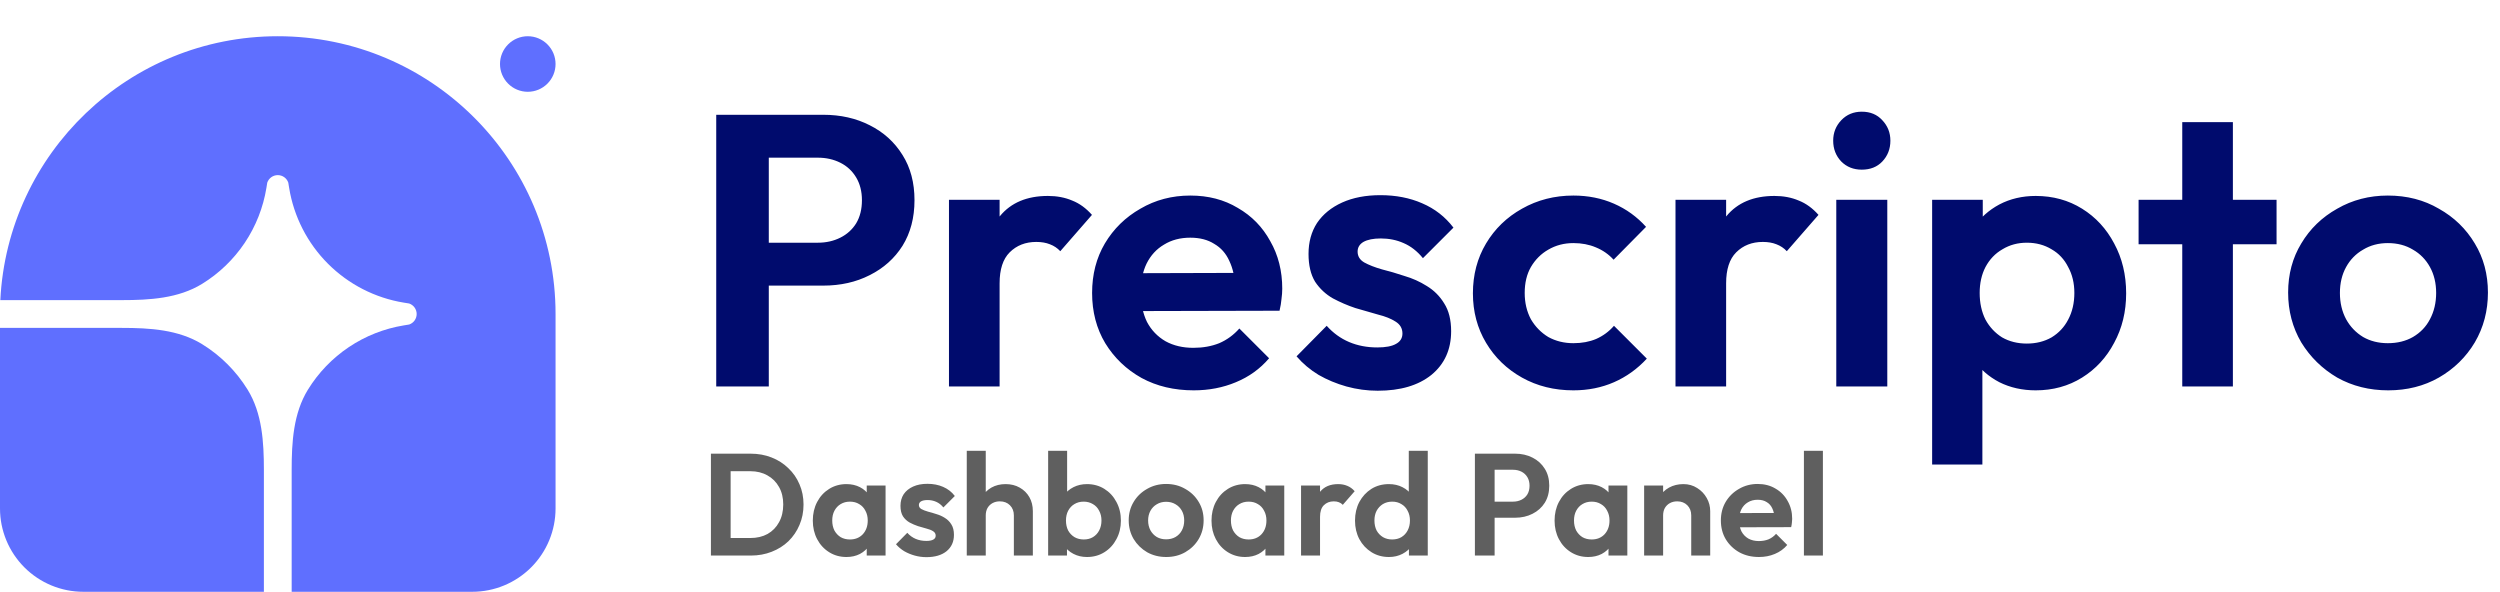
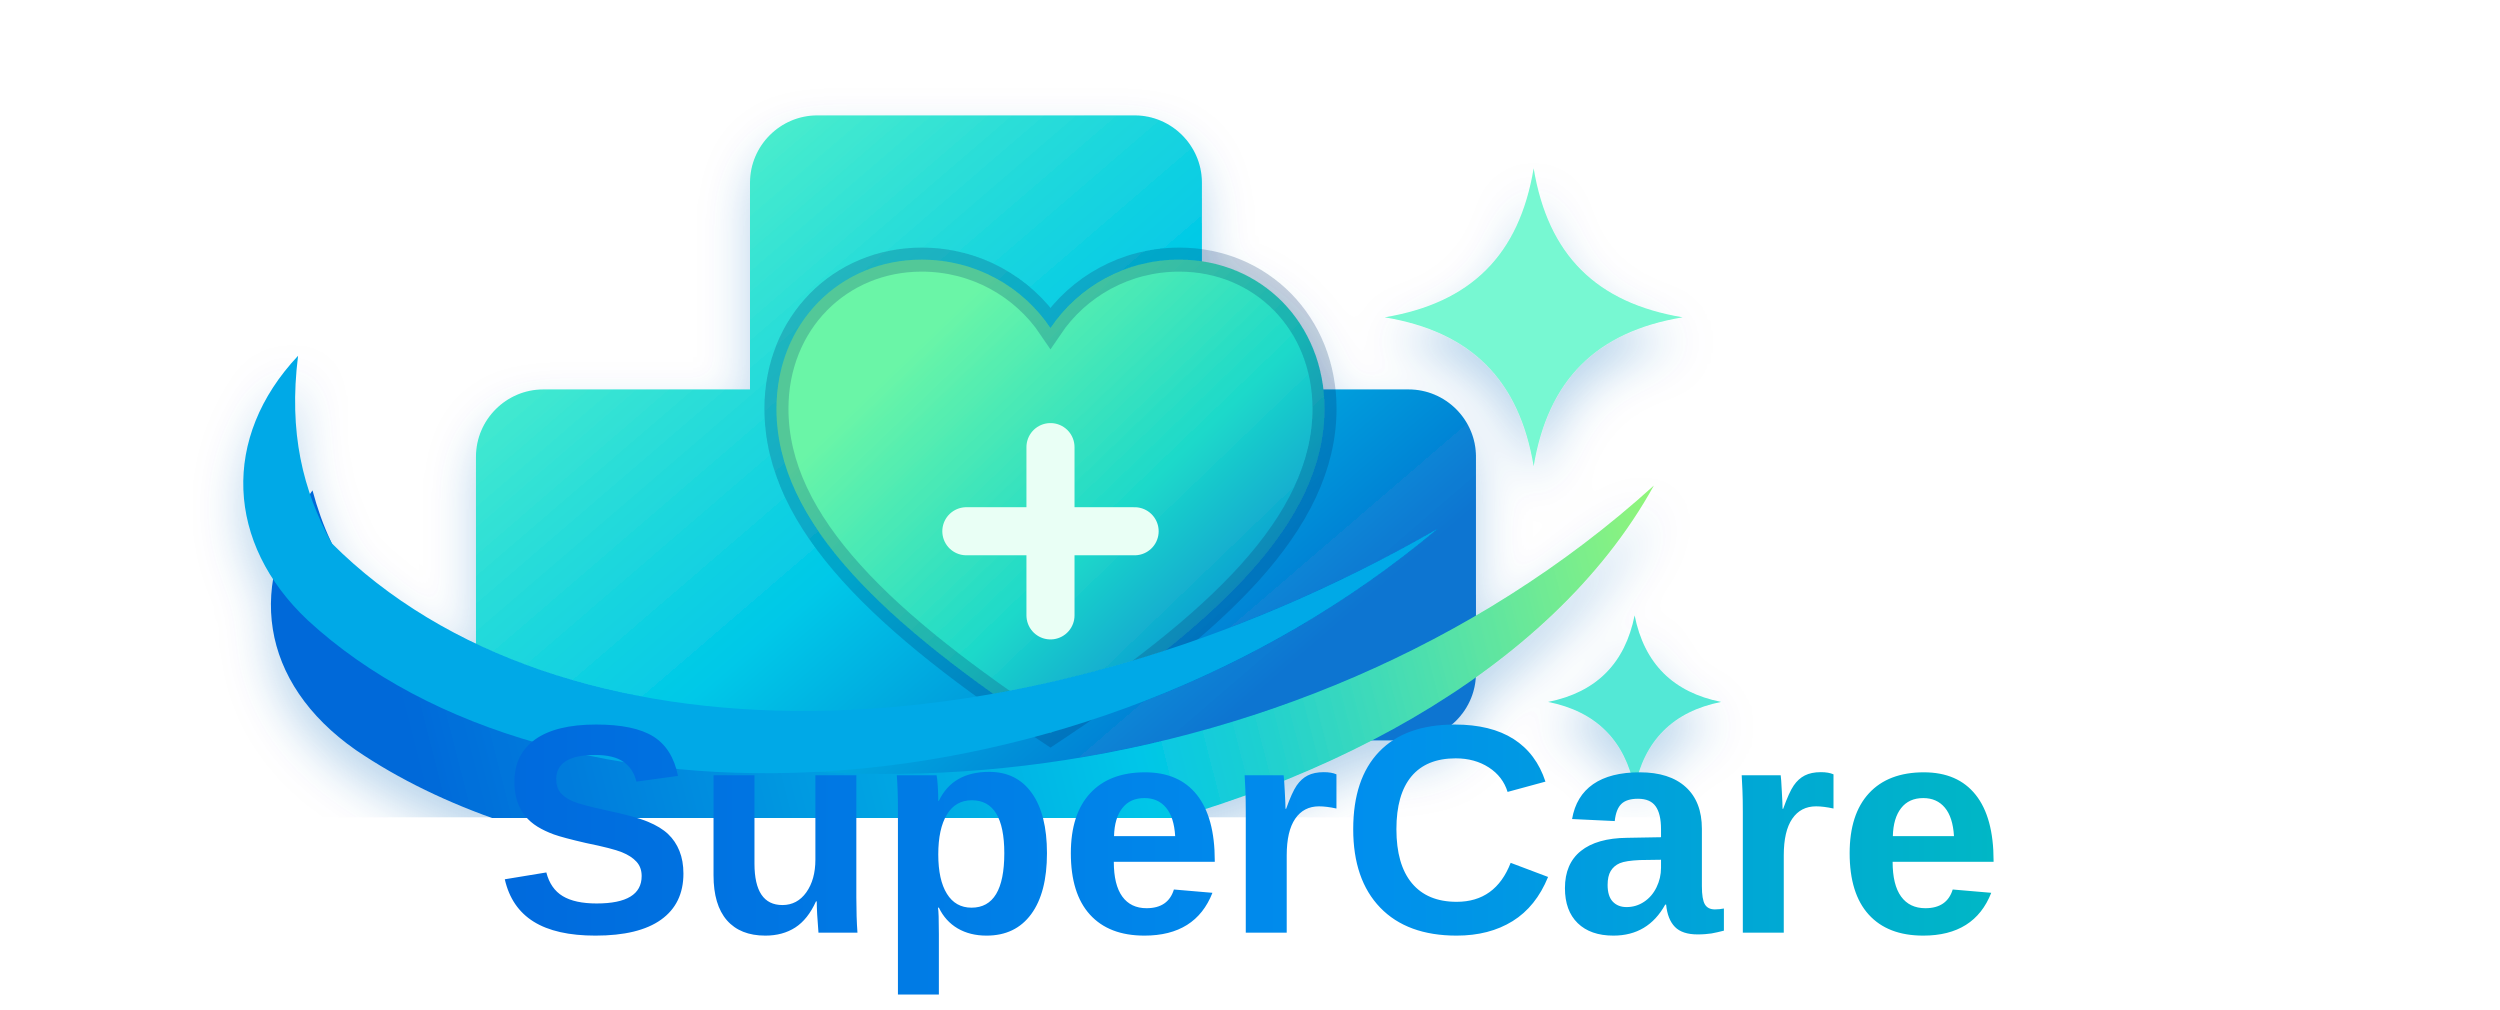
- <svg xmlns="http://www.w3.org/2000/svg" width="207" height="49" viewBox="0 0 207 49" fill="none">
-   <path d="M23 3C35.703 3 46 13.297 46 26V42.1C46 43.93 45.273 45.685 43.979 46.979C42.685 48.273 40.93 49 39.1 49H24.15V38.91C24.15 36.608 24.29 34.222 25.497 32.263C26.362 30.859 27.518 29.657 28.888 28.738C30.258 27.82 31.81 27.208 33.437 26.942L33.878 26.87C34.059 26.808 34.217 26.691 34.328 26.535C34.44 26.379 34.5 26.192 34.5 26C34.5 25.808 34.44 25.621 34.328 25.465C34.217 25.309 34.059 25.192 33.878 25.129L33.437 25.058C31.059 24.67 28.863 23.544 27.159 21.84C25.456 20.137 24.33 17.941 23.942 15.563L23.87 15.122C23.808 14.941 23.691 14.783 23.535 14.671C23.379 14.56 23.192 14.5 23 14.5C22.808 14.5 22.621 14.56 22.465 14.671C22.309 14.783 22.191 14.941 22.129 15.122L22.058 15.563C21.792 17.19 21.18 18.741 20.261 20.111C19.343 21.481 18.141 22.638 16.737 23.502C14.777 24.71 12.392 24.85 10.09 24.85H0.027C0.629 12.682 10.683 3 23 3Z" fill="#5F6FFF" />
-   <path d="M0 27.15H10.09C12.392 27.15 14.777 27.29 16.737 28.498C18.269 29.442 19.558 30.731 20.502 32.263C21.71 34.222 21.85 36.608 21.85 38.91V49H6.9C5.07 49 3.315 48.273 2.021 46.979C0.727 45.685 0 43.93 0 42.1L0 27.15ZM46 5.3C46 5.91 45.758 6.495 45.326 6.926C44.895 7.358 44.31 7.6 43.7 7.6C43.09 7.6 42.505 7.358 42.074 6.926C41.642 6.495 41.4 5.91 41.4 5.3C41.4 4.69 41.642 4.105 42.074 3.674C42.505 3.242 43.09 3 43.7 3C44.31 3 44.895 3.242 45.326 3.674C45.758 4.105 46 4.69 46 5.3Z" fill="#5F6FFF" />
-   <path d="M62.504 23.648V20.096H67.72C68.403 20.096 69.021 19.957 69.576 19.68C70.131 19.403 70.568 19.008 70.888 18.496C71.208 17.963 71.368 17.323 71.368 16.576C71.368 15.851 71.208 15.221 70.888 14.688C70.568 14.155 70.131 13.749 69.576 13.472C69.021 13.195 68.403 13.056 67.72 13.056H62.504V9.504H68.168C69.597 9.504 70.877 9.792 72.008 10.368C73.16 10.944 74.067 11.765 74.728 12.832C75.389 13.877 75.72 15.125 75.72 16.576C75.72 18.027 75.389 19.285 74.728 20.352C74.067 21.397 73.16 22.208 72.008 22.784C70.877 23.36 69.597 23.648 68.168 23.648H62.504ZM59.304 32V9.504H63.656V32H59.304ZM78.575 32V16.544H82.767V32H78.575ZM82.767 23.456L81.135 22.368C81.327 20.469 81.881 18.976 82.799 17.888C83.716 16.779 85.039 16.224 86.767 16.224C87.513 16.224 88.185 16.352 88.783 16.608C89.38 16.843 89.924 17.237 90.415 17.792L87.791 20.8C87.556 20.544 87.268 20.352 86.927 20.224C86.607 20.096 86.233 20.032 85.807 20.032C84.911 20.032 84.175 20.32 83.599 20.896C83.044 21.451 82.767 22.304 82.767 23.456ZM98.842 32.32C97.22 32.32 95.78 31.979 94.522 31.296C93.263 30.592 92.26 29.632 91.514 28.416C90.788 27.2 90.426 25.813 90.426 24.256C90.426 22.72 90.778 21.355 91.482 20.16C92.207 18.944 93.188 17.984 94.426 17.28C95.663 16.555 97.039 16.192 98.554 16.192C100.047 16.192 101.359 16.533 102.49 17.216C103.642 17.877 104.538 18.795 105.178 19.968C105.839 21.12 106.17 22.432 106.17 23.904C106.17 24.181 106.148 24.469 106.106 24.768C106.084 25.045 106.031 25.365 105.946 25.728L92.954 25.76V22.624L103.994 22.592L102.298 23.904C102.255 22.987 102.084 22.219 101.786 21.6C101.508 20.981 101.092 20.512 100.538 20.192C100.004 19.851 99.343 19.68 98.554 19.68C97.722 19.68 96.996 19.872 96.378 20.256C95.759 20.619 95.279 21.141 94.938 21.824C94.618 22.485 94.458 23.275 94.458 24.192C94.458 25.131 94.628 25.952 94.97 26.656C95.332 27.339 95.844 27.872 96.506 28.256C97.167 28.619 97.935 28.8 98.81 28.8C99.599 28.8 100.314 28.672 100.954 28.416C101.594 28.139 102.148 27.733 102.618 27.2L105.082 29.664C104.335 30.539 103.418 31.2 102.33 31.648C101.263 32.096 100.1 32.32 98.842 32.32ZM114.074 32.352C113.2 32.352 112.336 32.235 111.482 32C110.65 31.765 109.882 31.445 109.178 31.04C108.474 30.613 107.866 30.101 107.354 29.504L109.85 26.976C110.384 27.573 111.002 28.021 111.706 28.32C112.41 28.619 113.189 28.768 114.042 28.768C114.725 28.768 115.237 28.672 115.578 28.48C115.941 28.288 116.122 28 116.122 27.616C116.122 27.189 115.93 26.859 115.546 26.624C115.184 26.389 114.704 26.197 114.106 26.048C113.509 25.877 112.88 25.696 112.218 25.504C111.578 25.291 110.96 25.024 110.362 24.704C109.765 24.363 109.274 23.904 108.89 23.328C108.528 22.731 108.346 21.963 108.346 21.024C108.346 20.043 108.581 19.189 109.05 18.464C109.541 17.739 110.234 17.173 111.13 16.768C112.026 16.363 113.082 16.16 114.298 16.16C115.578 16.16 116.73 16.384 117.754 16.832C118.8 17.28 119.664 17.952 120.346 18.848L117.818 21.376C117.349 20.8 116.816 20.384 116.218 20.128C115.642 19.872 115.013 19.744 114.33 19.744C113.712 19.744 113.232 19.84 112.89 20.032C112.57 20.224 112.41 20.491 112.41 20.832C112.41 21.216 112.592 21.515 112.954 21.728C113.338 21.941 113.829 22.133 114.426 22.304C115.024 22.453 115.642 22.635 116.282 22.848C116.944 23.04 117.562 23.317 118.138 23.68C118.736 24.043 119.216 24.523 119.578 25.12C119.962 25.717 120.154 26.485 120.154 27.424C120.154 28.939 119.61 30.144 118.522 31.04C117.434 31.915 115.952 32.352 114.074 32.352ZM130.277 32.32C128.698 32.32 127.28 31.968 126.021 31.264C124.762 30.56 123.77 29.6 123.045 28.384C122.32 27.168 121.957 25.803 121.957 24.288C121.957 22.752 122.32 21.376 123.045 20.16C123.77 18.944 124.762 17.984 126.021 17.28C127.301 16.555 128.72 16.192 130.277 16.192C131.493 16.192 132.613 16.416 133.637 16.864C134.661 17.312 135.546 17.952 136.293 18.784L133.605 21.504C133.2 21.056 132.709 20.715 132.133 20.48C131.578 20.245 130.96 20.128 130.277 20.128C129.509 20.128 128.816 20.309 128.197 20.672C127.6 21.013 127.12 21.493 126.757 22.112C126.416 22.709 126.245 23.424 126.245 24.256C126.245 25.067 126.416 25.792 126.757 26.432C127.12 27.051 127.6 27.541 128.197 27.904C128.816 28.245 129.509 28.416 130.277 28.416C130.981 28.416 131.61 28.299 132.165 28.064C132.741 27.808 133.232 27.445 133.637 26.976L136.357 29.696C135.568 30.549 134.661 31.2 133.637 31.648C132.613 32.096 131.493 32.32 130.277 32.32ZM138.731 32V16.544H142.923V32H138.731ZM142.923 23.456L141.291 22.368C141.483 20.469 142.038 18.976 142.955 17.888C143.872 16.779 145.195 16.224 146.923 16.224C147.67 16.224 148.342 16.352 148.939 16.608C149.536 16.843 150.08 17.237 150.571 17.792L147.947 20.8C147.712 20.544 147.424 20.352 147.083 20.224C146.763 20.096 146.39 20.032 145.963 20.032C145.067 20.032 144.331 20.32 143.755 20.896C143.2 21.451 142.923 22.304 142.923 23.456ZM152.044 32V16.544H156.268V32H152.044ZM154.156 14.048C153.473 14.048 152.908 13.824 152.46 13.376C152.012 12.907 151.788 12.331 151.788 11.648C151.788 10.987 152.012 10.421 152.46 9.952C152.908 9.483 153.473 9.248 154.156 9.248C154.86 9.248 155.425 9.483 155.852 9.952C156.3 10.421 156.524 10.987 156.524 11.648C156.524 12.331 156.3 12.907 155.852 13.376C155.425 13.824 154.86 14.048 154.156 14.048ZM168.557 32.32C167.448 32.32 166.445 32.096 165.549 31.648C164.653 31.179 163.938 30.549 163.405 29.76C162.872 28.971 162.584 28.064 162.541 27.04V21.568C162.584 20.544 162.872 19.637 163.405 18.848C163.96 18.037 164.674 17.397 165.549 16.928C166.445 16.459 167.448 16.224 168.557 16.224C169.986 16.224 171.266 16.576 172.397 17.28C173.528 17.984 174.413 18.944 175.053 20.16C175.714 21.376 176.045 22.752 176.045 24.288C176.045 25.803 175.714 27.168 175.053 28.384C174.413 29.6 173.528 30.56 172.397 31.264C171.266 31.968 169.986 32.32 168.557 32.32ZM167.821 28.448C168.589 28.448 169.272 28.277 169.869 27.936C170.466 27.573 170.925 27.083 171.245 26.464C171.586 25.824 171.757 25.088 171.757 24.256C171.757 23.445 171.586 22.731 171.245 22.112C170.925 21.472 170.466 20.981 169.869 20.64C169.272 20.277 168.589 20.096 167.821 20.096C167.074 20.096 166.402 20.277 165.805 20.64C165.208 20.981 164.738 21.472 164.397 22.112C164.077 22.731 163.917 23.445 163.917 24.256C163.917 25.088 164.077 25.824 164.397 26.464C164.738 27.083 165.197 27.573 165.773 27.936C166.37 28.277 167.053 28.448 167.821 28.448ZM159.981 38.464V16.544H164.173V20.608L163.469 24.352L164.141 28.096V38.464H159.981ZM180.691 32V10.112H184.883V32H180.691ZM177.075 20.224V16.544H188.499V20.224H177.075ZM197.745 32.32C196.188 32.32 194.78 31.968 193.521 31.264C192.284 30.539 191.292 29.568 190.545 28.352C189.82 27.115 189.457 25.739 189.457 24.224C189.457 22.709 189.82 21.355 190.545 20.16C191.27 18.944 192.262 17.984 193.521 17.28C194.78 16.555 196.177 16.192 197.713 16.192C199.292 16.192 200.7 16.555 201.937 17.28C203.196 17.984 204.188 18.944 204.913 20.16C205.638 21.355 206.001 22.709 206.001 24.224C206.001 25.739 205.638 27.115 204.913 28.352C204.188 29.568 203.196 30.539 201.937 31.264C200.7 31.968 199.302 32.32 197.745 32.32ZM197.713 28.416C198.502 28.416 199.196 28.245 199.793 27.904C200.412 27.541 200.881 27.051 201.201 26.432C201.542 25.792 201.713 25.067 201.713 24.256C201.713 23.445 201.542 22.731 201.201 22.112C200.86 21.493 200.39 21.013 199.793 20.672C199.196 20.309 198.502 20.128 197.713 20.128C196.945 20.128 196.262 20.309 195.665 20.672C195.068 21.013 194.598 21.493 194.257 22.112C193.916 22.731 193.745 23.445 193.745 24.256C193.745 25.067 193.916 25.792 194.257 26.432C194.598 27.051 195.068 27.541 195.665 27.904C196.262 28.245 196.945 28.416 197.713 28.416Z" fill="#000B6D" />
-   <path d="M59.98 46V44.548H62.128C62.672 44.548 63.148 44.436 63.556 44.212C63.964 43.98 64.28 43.656 64.504 43.24C64.736 42.824 64.852 42.332 64.852 41.764C64.852 41.212 64.736 40.732 64.504 40.324C64.272 39.908 63.952 39.588 63.544 39.364C63.136 39.132 62.664 39.016 62.128 39.016H59.944V37.564H62.152C62.776 37.564 63.352 37.668 63.88 37.876C64.416 38.084 64.88 38.38 65.272 38.764C65.672 39.14 65.98 39.584 66.196 40.096C66.42 40.608 66.532 41.168 66.532 41.776C66.532 42.384 66.42 42.948 66.196 43.468C65.98 43.98 65.676 44.428 65.284 44.812C64.892 45.188 64.428 45.48 63.892 45.688C63.364 45.896 62.792 46 62.176 46H59.98ZM58.864 46V37.564H60.496V46H58.864ZM70.085 46.12C69.557 46.12 69.081 45.988 68.657 45.724C68.233 45.46 67.901 45.1 67.661 44.644C67.421 44.188 67.301 43.676 67.301 43.108C67.301 42.532 67.421 42.016 67.661 41.56C67.901 41.104 68.233 40.744 68.657 40.48C69.081 40.216 69.557 40.084 70.085 40.084C70.501 40.084 70.873 40.168 71.201 40.336C71.529 40.504 71.789 40.74 71.981 41.044C72.181 41.34 72.289 41.676 72.305 42.052V44.14C72.289 44.524 72.181 44.864 71.981 45.16C71.789 45.456 71.529 45.692 71.201 45.868C70.873 46.036 70.501 46.12 70.085 46.12ZM70.373 44.668C70.813 44.668 71.169 44.524 71.441 44.236C71.713 43.94 71.849 43.56 71.849 43.096C71.849 42.792 71.785 42.524 71.657 42.292C71.537 42.052 71.365 41.868 71.141 41.74C70.925 41.604 70.669 41.536 70.373 41.536C70.085 41.536 69.829 41.604 69.605 41.74C69.389 41.868 69.217 42.052 69.089 42.292C68.969 42.524 68.909 42.792 68.909 43.096C68.909 43.408 68.969 43.684 69.089 43.924C69.217 44.156 69.389 44.34 69.605 44.476C69.829 44.604 70.085 44.668 70.373 44.668ZM71.765 46V44.44L72.017 43.024L71.765 41.632V40.204H73.325V46H71.765ZM76.707 46.132C76.379 46.132 76.055 46.088 75.736 46C75.424 45.912 75.135 45.792 74.871 45.64C74.608 45.48 74.379 45.288 74.188 45.064L75.124 44.116C75.323 44.34 75.555 44.508 75.82 44.62C76.084 44.732 76.376 44.788 76.695 44.788C76.951 44.788 77.144 44.752 77.272 44.68C77.407 44.608 77.475 44.5 77.475 44.356C77.475 44.196 77.403 44.072 77.26 43.984C77.124 43.896 76.944 43.824 76.719 43.768C76.496 43.704 76.26 43.636 76.011 43.564C75.772 43.484 75.54 43.384 75.316 43.264C75.091 43.136 74.907 42.964 74.763 42.748C74.627 42.524 74.559 42.236 74.559 41.884C74.559 41.516 74.647 41.196 74.823 40.924C75.007 40.652 75.267 40.44 75.603 40.288C75.939 40.136 76.335 40.06 76.791 40.06C77.272 40.06 77.704 40.144 78.088 40.312C78.48 40.48 78.803 40.732 79.059 41.068L78.112 42.016C77.936 41.8 77.736 41.644 77.511 41.548C77.296 41.452 77.059 41.404 76.803 41.404C76.572 41.404 76.391 41.44 76.263 41.512C76.144 41.584 76.084 41.684 76.084 41.812C76.084 41.956 76.151 42.068 76.287 42.148C76.431 42.228 76.615 42.3 76.84 42.364C77.064 42.42 77.296 42.488 77.535 42.568C77.784 42.64 78.016 42.744 78.231 42.88C78.456 43.016 78.635 43.196 78.772 43.42C78.915 43.644 78.987 43.932 78.987 44.284C78.987 44.852 78.784 45.304 78.376 45.64C77.968 45.968 77.412 46.132 76.707 46.132ZM83.948 46V42.676C83.948 42.332 83.84 42.052 83.624 41.836C83.408 41.62 83.128 41.512 82.784 41.512C82.56 41.512 82.36 41.56 82.184 41.656C82.008 41.752 81.868 41.888 81.764 42.064C81.668 42.24 81.62 42.444 81.62 42.676L81.008 42.364C81.008 41.908 81.104 41.512 81.296 41.176C81.488 40.832 81.752 40.564 82.088 40.372C82.432 40.18 82.824 40.084 83.264 40.084C83.704 40.084 84.092 40.18 84.428 40.372C84.772 40.564 85.04 40.828 85.232 41.164C85.424 41.5 85.52 41.888 85.52 42.328V46H83.948ZM80.048 46V37.324H81.62V46H80.048ZM90.002 46.12C89.586 46.12 89.21 46.032 88.874 45.856C88.538 45.68 88.27 45.44 88.07 45.136C87.87 44.832 87.762 44.492 87.746 44.116V42.052C87.762 41.676 87.87 41.34 88.07 41.044C88.278 40.74 88.55 40.504 88.886 40.336C89.222 40.168 89.594 40.084 90.002 40.084C90.538 40.084 91.018 40.216 91.442 40.48C91.866 40.744 92.198 41.104 92.438 41.56C92.686 42.016 92.81 42.532 92.81 43.108C92.81 43.676 92.686 44.188 92.438 44.644C92.198 45.1 91.866 45.46 91.442 45.724C91.018 45.988 90.538 46.12 90.002 46.12ZM89.738 44.668C90.026 44.668 90.278 44.604 90.494 44.476C90.718 44.34 90.89 44.156 91.01 43.924C91.138 43.684 91.202 43.408 91.202 43.096C91.202 42.792 91.138 42.524 91.01 42.292C90.89 42.052 90.718 41.868 90.494 41.74C90.27 41.604 90.014 41.536 89.726 41.536C89.438 41.536 89.182 41.604 88.958 41.74C88.742 41.868 88.57 42.052 88.442 42.292C88.322 42.524 88.262 42.792 88.262 43.096C88.262 43.408 88.322 43.684 88.442 43.924C88.57 44.156 88.746 44.34 88.97 44.476C89.194 44.604 89.45 44.668 89.738 44.668ZM86.786 46V37.324H88.358V41.632L88.094 43.024L88.346 44.44V46H86.786ZM96.564 46.12C95.981 46.12 95.453 45.988 94.981 45.724C94.516 45.452 94.144 45.088 93.865 44.632C93.593 44.168 93.457 43.652 93.457 43.084C93.457 42.516 93.593 42.008 93.865 41.56C94.136 41.104 94.508 40.744 94.981 40.48C95.453 40.208 95.977 40.072 96.552 40.072C97.144 40.072 97.672 40.208 98.136 40.48C98.609 40.744 98.981 41.104 99.252 41.56C99.525 42.008 99.66 42.516 99.66 43.084C99.66 43.652 99.525 44.168 99.252 44.632C98.981 45.088 98.609 45.452 98.136 45.724C97.672 45.988 97.148 46.12 96.564 46.12ZM96.552 44.656C96.849 44.656 97.109 44.592 97.332 44.464C97.564 44.328 97.74 44.144 97.861 43.912C97.989 43.672 98.052 43.4 98.052 43.096C98.052 42.792 97.989 42.524 97.861 42.292C97.733 42.06 97.556 41.88 97.332 41.752C97.109 41.616 96.849 41.548 96.552 41.548C96.264 41.548 96.008 41.616 95.784 41.752C95.561 41.88 95.385 42.06 95.257 42.292C95.129 42.524 95.064 42.792 95.064 43.096C95.064 43.4 95.129 43.672 95.257 43.912C95.385 44.144 95.561 44.328 95.784 44.464C96.008 44.592 96.264 44.656 96.552 44.656ZM103.097 46.12C102.569 46.12 102.093 45.988 101.669 45.724C101.245 45.46 100.913 45.1 100.673 44.644C100.433 44.188 100.313 43.676 100.313 43.108C100.313 42.532 100.433 42.016 100.673 41.56C100.913 41.104 101.245 40.744 101.669 40.48C102.093 40.216 102.569 40.084 103.097 40.084C103.513 40.084 103.885 40.168 104.213 40.336C104.541 40.504 104.801 40.74 104.993 41.044C105.193 41.34 105.301 41.676 105.317 42.052V44.14C105.301 44.524 105.193 44.864 104.993 45.16C104.801 45.456 104.541 45.692 104.213 45.868C103.885 46.036 103.513 46.12 103.097 46.12ZM103.385 44.668C103.825 44.668 104.181 44.524 104.453 44.236C104.725 43.94 104.861 43.56 104.861 43.096C104.861 42.792 104.797 42.524 104.669 42.292C104.549 42.052 104.377 41.868 104.153 41.74C103.937 41.604 103.681 41.536 103.385 41.536C103.097 41.536 102.841 41.604 102.617 41.74C102.401 41.868 102.229 42.052 102.101 42.292C101.981 42.524 101.921 42.792 101.921 43.096C101.921 43.408 101.981 43.684 102.101 43.924C102.229 44.156 102.401 44.34 102.617 44.476C102.841 44.604 103.097 44.668 103.385 44.668ZM104.777 46V44.44L105.029 43.024L104.777 41.632V40.204H106.337V46H104.777ZM107.727 46V40.204H109.299V46H107.727ZM109.299 42.796L108.687 42.388C108.759 41.676 108.967 41.116 109.311 40.708C109.655 40.292 110.151 40.084 110.799 40.084C111.079 40.084 111.331 40.132 111.555 40.228C111.779 40.316 111.983 40.464 112.167 40.672L111.183 41.8C111.095 41.704 110.987 41.632 110.859 41.584C110.739 41.536 110.599 41.512 110.439 41.512C110.103 41.512 109.827 41.62 109.611 41.836C109.403 42.044 109.299 42.364 109.299 42.796ZM115.003 46.12C114.467 46.12 113.987 45.988 113.563 45.724C113.139 45.46 112.803 45.1 112.555 44.644C112.315 44.188 112.195 43.676 112.195 43.108C112.195 42.532 112.315 42.016 112.555 41.56C112.803 41.104 113.135 40.744 113.551 40.48C113.975 40.216 114.459 40.084 115.003 40.084C115.419 40.084 115.791 40.168 116.119 40.336C116.455 40.504 116.723 40.74 116.923 41.044C117.131 41.34 117.243 41.676 117.259 42.052V44.116C117.243 44.492 117.135 44.832 116.935 45.136C116.735 45.44 116.467 45.68 116.131 45.856C115.795 46.032 115.419 46.12 115.003 46.12ZM115.267 44.668C115.563 44.668 115.819 44.604 116.035 44.476C116.259 44.34 116.431 44.156 116.551 43.924C116.679 43.684 116.743 43.408 116.743 43.096C116.743 42.792 116.679 42.524 116.551 42.292C116.431 42.052 116.259 41.868 116.035 41.74C115.819 41.604 115.567 41.536 115.279 41.536C114.983 41.536 114.723 41.604 114.499 41.74C114.283 41.876 114.111 42.06 113.983 42.292C113.863 42.524 113.803 42.792 113.803 43.096C113.803 43.408 113.863 43.684 113.983 43.924C114.111 44.156 114.287 44.34 114.511 44.476C114.735 44.604 114.987 44.668 115.267 44.668ZM118.219 46H116.659V44.44L116.911 43.024L116.647 41.632V37.324H118.219V46ZM123.322 42.868V41.536H125.278C125.534 41.536 125.766 41.484 125.974 41.38C126.182 41.276 126.346 41.128 126.466 40.936C126.586 40.736 126.646 40.496 126.646 40.216C126.646 39.944 126.586 39.708 126.466 39.508C126.346 39.308 126.182 39.156 125.974 39.052C125.766 38.948 125.534 38.896 125.278 38.896H123.322V37.564H125.446C125.982 37.564 126.462 37.672 126.886 37.888C127.318 38.104 127.658 38.412 127.906 38.812C128.154 39.204 128.278 39.672 128.278 40.216C128.278 40.76 128.154 41.232 127.906 41.632C127.658 42.024 127.318 42.328 126.886 42.544C126.462 42.76 125.982 42.868 125.446 42.868H123.322ZM122.122 46V37.564H123.754V46H122.122ZM131.503 46.12C130.975 46.12 130.499 45.988 130.075 45.724C129.651 45.46 129.319 45.1 129.079 44.644C128.839 44.188 128.719 43.676 128.719 43.108C128.719 42.532 128.839 42.016 129.079 41.56C129.319 41.104 129.651 40.744 130.075 40.48C130.499 40.216 130.975 40.084 131.503 40.084C131.919 40.084 132.291 40.168 132.619 40.336C132.947 40.504 133.207 40.74 133.399 41.044C133.599 41.34 133.707 41.676 133.723 42.052V44.14C133.707 44.524 133.599 44.864 133.399 45.16C133.207 45.456 132.947 45.692 132.619 45.868C132.291 46.036 131.919 46.12 131.503 46.12ZM131.791 44.668C132.231 44.668 132.587 44.524 132.859 44.236C133.131 43.94 133.267 43.56 133.267 43.096C133.267 42.792 133.203 42.524 133.075 42.292C132.955 42.052 132.783 41.868 132.559 41.74C132.343 41.604 132.087 41.536 131.791 41.536C131.503 41.536 131.247 41.604 131.023 41.74C130.807 41.868 130.635 42.052 130.507 42.292C130.387 42.524 130.327 42.792 130.327 43.096C130.327 43.408 130.387 43.684 130.507 43.924C130.635 44.156 130.807 44.34 131.023 44.476C131.247 44.604 131.503 44.668 131.791 44.668ZM133.183 46V44.44L133.435 43.024L133.183 41.632V40.204H134.743V46H133.183ZM140.034 46V42.676C140.034 42.332 139.926 42.052 139.71 41.836C139.494 41.62 139.214 41.512 138.87 41.512C138.646 41.512 138.446 41.56 138.27 41.656C138.094 41.752 137.954 41.888 137.85 42.064C137.754 42.24 137.706 42.444 137.706 42.676L137.094 42.364C137.094 41.908 137.19 41.512 137.382 41.176C137.582 40.832 137.854 40.564 138.198 40.372C138.55 40.18 138.946 40.084 139.386 40.084C139.81 40.084 140.19 40.192 140.526 40.408C140.862 40.616 141.126 40.892 141.318 41.236C141.51 41.572 141.605 41.936 141.605 42.328V46H140.034ZM136.134 46V40.204H137.706V46H136.134ZM145.644 46.12C145.036 46.12 144.496 45.992 144.024 45.736C143.552 45.472 143.176 45.112 142.896 44.656C142.624 44.2 142.488 43.68 142.488 43.096C142.488 42.52 142.62 42.008 142.884 41.56C143.156 41.104 143.524 40.744 143.988 40.48C144.452 40.208 144.968 40.072 145.536 40.072C146.096 40.072 146.588 40.2 147.012 40.456C147.444 40.704 147.78 41.048 148.02 41.488C148.268 41.92 148.392 42.412 148.392 42.964C148.392 43.068 148.384 43.176 148.368 43.288C148.36 43.392 148.34 43.512 148.308 43.648L143.436 43.66V42.484L147.576 42.472L146.94 42.964C146.924 42.62 146.86 42.332 146.748 42.1C146.644 41.868 146.488 41.692 146.28 41.572C146.08 41.444 145.832 41.38 145.536 41.38C145.224 41.38 144.952 41.452 144.72 41.596C144.488 41.732 144.308 41.928 144.18 42.184C144.06 42.432 144 42.728 144 43.072C144 43.424 144.064 43.732 144.192 43.996C144.328 44.252 144.52 44.452 144.768 44.596C145.016 44.732 145.304 44.8 145.632 44.8C145.928 44.8 146.196 44.752 146.436 44.656C146.676 44.552 146.884 44.4 147.06 44.2L147.984 45.124C147.704 45.452 147.36 45.7 146.952 45.868C146.552 46.036 146.116 46.12 145.644 46.12ZM149.364 46V37.324H150.936V46H149.364Z" fill="#5F5F5F" />
+ <svg xmlns="http://www.w3.org/2000/svg" width="520" height="210" viewBox="0 0 520 210" fill="none" role="img" aria-labelledby="title desc">
+   <defs>
+     <linearGradient id="cross" x1="138" y1="28" x2="248" y2="156" gradientUnits="userSpaceOnUse">
+       <stop stop-color="#55F3C8" />
+       <stop offset="0.55" stop-color="#00C8E8" />
+       <stop offset="1" stop-color="#0875D1" />
+     </linearGradient>
+     <linearGradient id="heart" x1="196" y1="67" x2="268" y2="142" gradientUnits="userSpaceOnUse">
+       <stop stop-color="#6AF5A7" />
+       <stop offset="0.52" stop-color="#1DD9CA" />
+       <stop offset="1" stop-color="#0278D6" />
+     </linearGradient>
+     <linearGradient id="swooshA" x1="82" y1="141" x2="344" y2="74" gradientUnits="userSpaceOnUse">
+       <stop stop-color="#0069D9" />
+       <stop offset="0.54" stop-color="#00C6E8" />
+       <stop offset="1" stop-color="#9AF874" />
+     </linearGradient>
+     <linearGradient id="word" x1="52" y1="172" x2="470" y2="172" gradientUnits="userSpaceOnUse">
+       <stop stop-color="#005FD8" />
+       <stop offset="0.55" stop-color="#008EEE" />
+       <stop offset="1" stop-color="#00C8B5" />
+     </linearGradient>
+     <filter id="softShadow" x="40" y="0" width="360" height="170" filterUnits="userSpaceOnUse" color-interpolation-filters="sRGB">
+       <feDropShadow dx="0" dy="5" stdDeviation="5" flood-color="#0267B7" flood-opacity="0.28" />
+     </filter>
+   </defs>
+   <g filter="url(#softShadow)">
+     <path d="M170 24h66c7.7 0 14 6.3 14 14v43h43c7.7 0 14 6.3 14 14v45c0 7.7-6.3 14-14 14h-43v43c0 7.7-6.3 14-14 14h-66c-7.7 0-14-6.3-14-14v-43h-43c-7.7 0-14-6.3-14-14V95c0-7.7 6.3-14 14-14h43V38c0-7.7 6.3-14 14-14Z" fill="url(#cross)" />
+     <path d="M218.5 152.5c-34.4-22.8-57-43.6-57-67.5 0-17.8 13.2-31 30.2-31 11.2 0 21 5.6 26.8 14.2C224.3 59.6 234.1 54 245.3 54c17 0 30.2 13.2 30.2 31 0 23.9-22.6 44.7-57 67.5Z" fill="url(#heart)" stroke="#032A65" stroke-opacity="0.22" stroke-width="5" />
+     <path d="M218.5 93v35M201 110.5h35" stroke="#E9FFF5" stroke-width="10" stroke-linecap="round" />
+     <path d="M92 138c62 38 177 31 252-37-43 78-198 104-270 55-20-14-23-35-9-54 4 15 12 26 27 36Z" fill="url(#swooshA)" />
+     <path d="M69 113c47 47 143 47 230-3-74 62-184 66-235 19-17-16-18-38-2-55-2 16 1 28 7 39Z" fill="#02A9E7" />
+     <path d="M319 35c3 18 13 28 31 31-18 3-28 13-31 31-3-18-13-28-31-31 18-3 28-13 31-31Z" fill="#77F8D2" />
+     <path d="M340 128c2 10 8 16 18 18-10 2-16 8-18 18-2-10-8-16-18-18 10-2 16-8 18-18Z" fill="#52E8D6" />
+   </g>
+   <text x="260" y="194" text-anchor="middle" font-family="Arial, Helvetica, sans-serif" font-size="62" font-weight="800" fill="url(#word)">SuperCare</text>
</svg>
